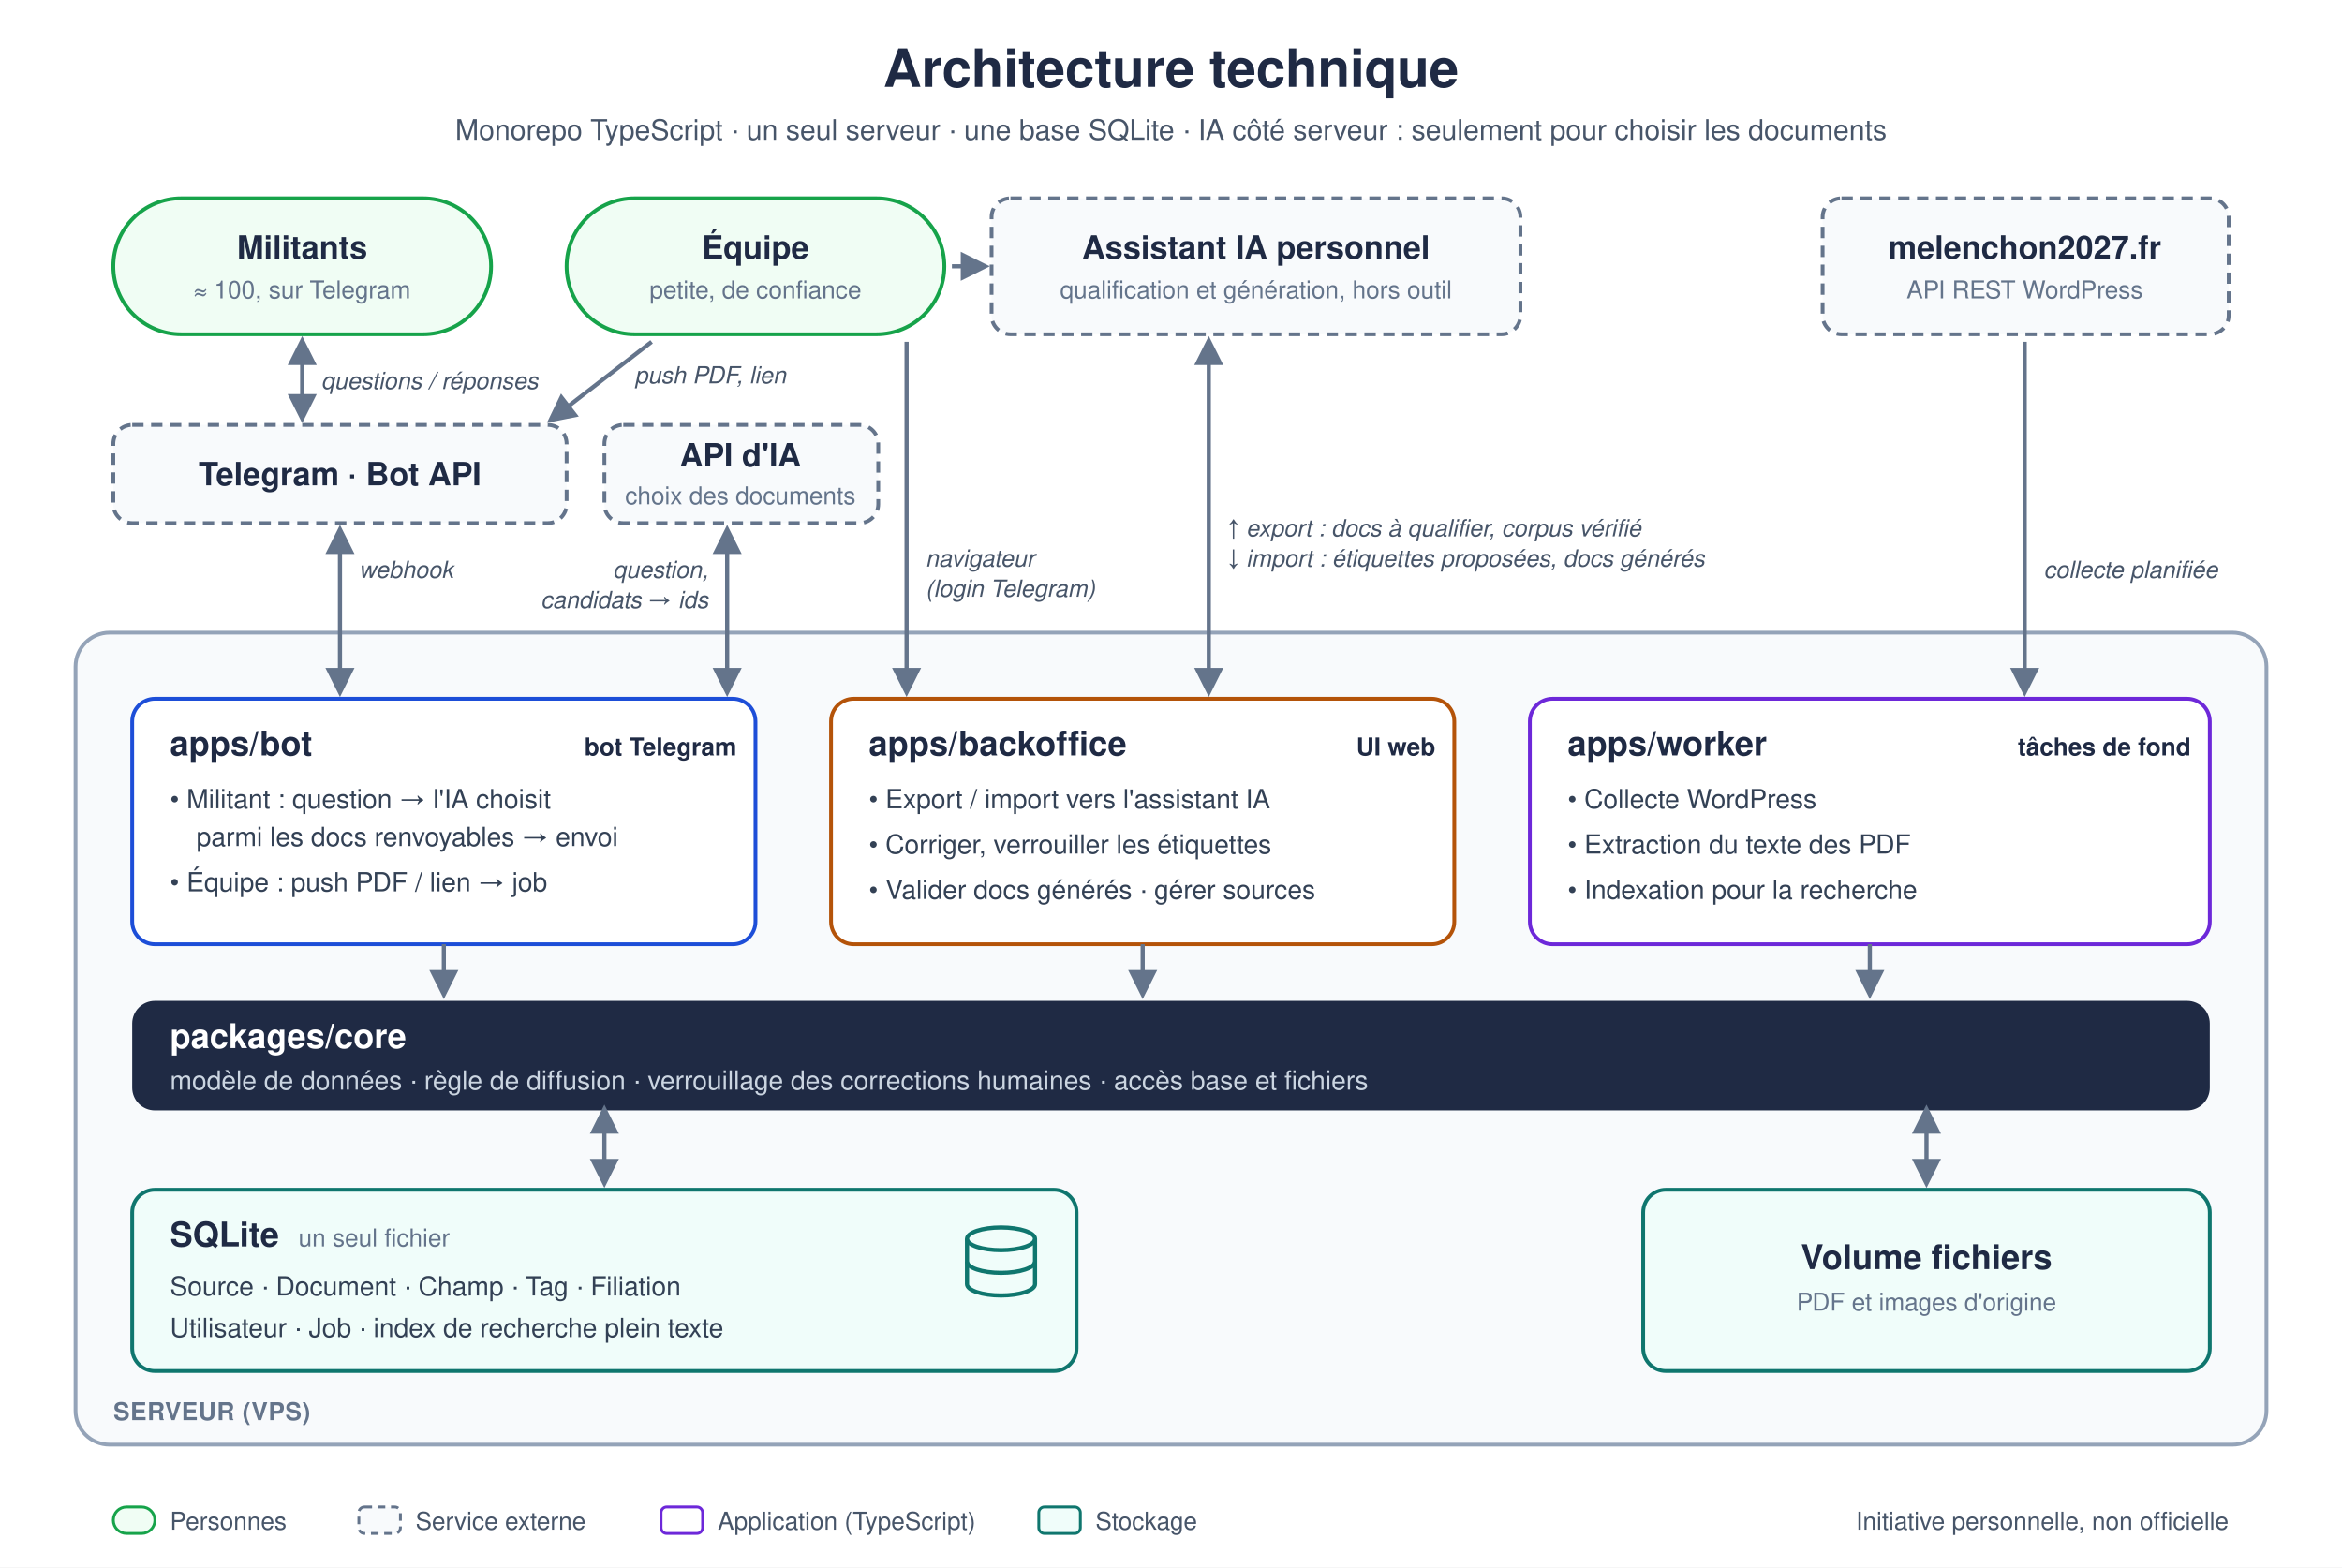
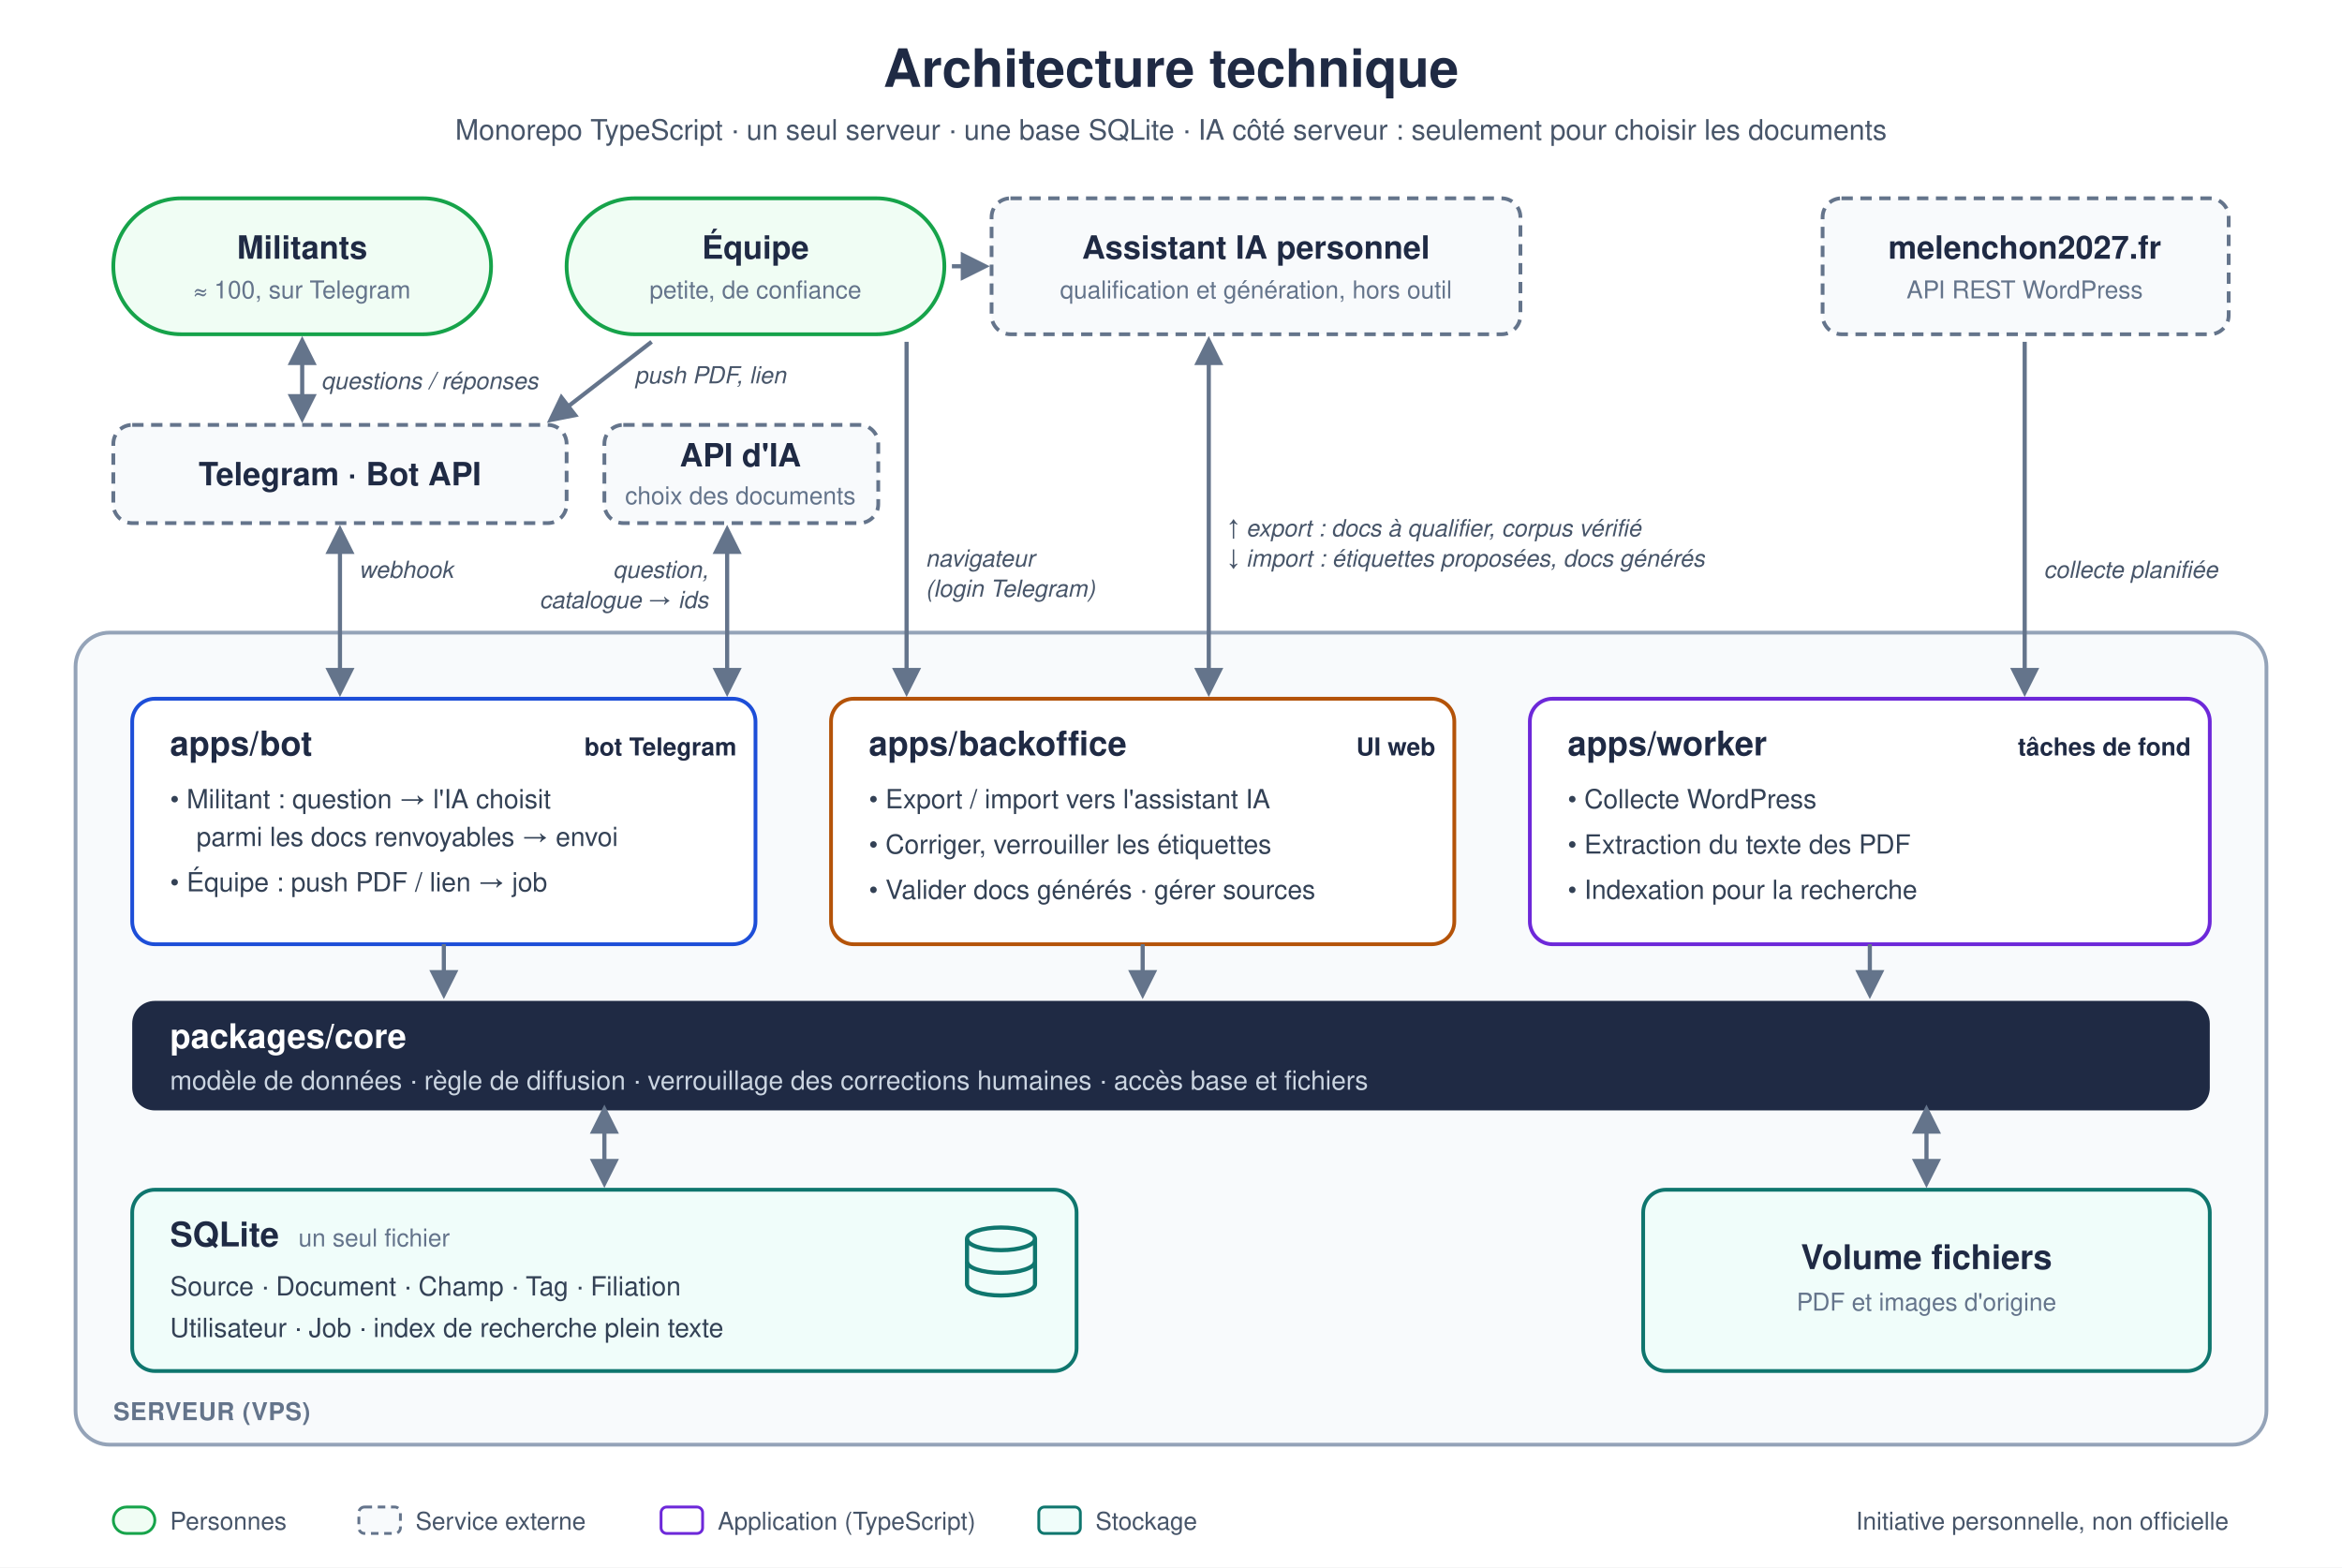
<svg xmlns="http://www.w3.org/2000/svg" viewBox="0 0 1240 830" width="1240" height="830" role="img" aria-labelledby="t d">
  <defs>
    <style>
      text { font-family: system-ui, -apple-system, "Segoe UI", Helvetica, Arial, sans-serif; fill: #1f2a44; }
      .h1 { font-size: 28px; font-weight: 700; }
      .sub { font-size: 15px; fill: #475569; }
      .bt { font-size: 17px; font-weight: 700; }
      .bs { font-size: 13px; fill: #64748b; }
      .at { font-size: 18px; font-weight: 700; }
      .tech { font-size: 13px; font-weight: 600; }
      .li { font-size: 14px; fill: #334155; }
      .lbl { font-size: 12.5px; font-style: italic; fill: #475569; paint-order: stroke; stroke: #ffffff; stroke-width: 5px; stroke-linejoin: round; }
      .zone { font-size: 13px; font-weight: 600; fill: #64748b; letter-spacing: 0.3px; }
      .leg { font-size: 13px; fill: #475569; }
    </style>
    <marker id="a" viewBox="0 0 10 10" refX="8" refY="5" markerWidth="7" markerHeight="7" orient="auto-start-reverse">
      <path d="M0,0 L10,5 L0,10 z" fill="#64748b" />
    </marker>
  </defs>
  <rect width="1240" height="830" fill="#ffffff" />
  <text class="h1" x="620" y="46" text-anchor="middle">Architecture technique</text>
  <text class="sub" x="620" y="74" text-anchor="middle">Monorepo TypeScript · un seul serveur · une base SQLite · IA côté serveur : seulement pour choisir les documents</text>
  <rect x="60" y="105" width="200" height="72" rx="36" fill="#f0fdf4" stroke="#16a34a" stroke-width="2" />
  <text class="bt" x="160" y="137" text-anchor="middle">Militants</text>
  <text class="bs" x="160" y="158" text-anchor="middle">≈ 100, sur Telegram</text>
  <rect x="300" y="105" width="200" height="72" rx="36" fill="#f0fdf4" stroke="#16a34a" stroke-width="2" />
  <text class="bt" x="400" y="137" text-anchor="middle">Équipe</text>
  <text class="bs" x="400" y="158" text-anchor="middle">petite, de confiance</text>
  <rect x="965" y="105" width="215" height="72" rx="10" fill="#f8fafc" stroke="#64748b" stroke-width="2" stroke-dasharray="6 4" />
  <text class="bt" x="1072" y="137" text-anchor="middle">melenchon2027.fr</text>
  <text class="bs" x="1072" y="158" text-anchor="middle">API REST WordPress</text>
  <rect x="525" y="105" width="280" height="72" rx="10" fill="#f8fafc" stroke="#64748b" stroke-width="2" stroke-dasharray="6 4" />
  <text class="bt" x="665" y="137" text-anchor="middle">Assistant IA personnel</text>
  <text class="bs" x="665" y="158" text-anchor="middle">qualification et génération, hors outil</text>
  <rect x="60" y="225" width="240" height="52" rx="10" fill="#f8fafc" stroke="#64748b" stroke-width="2" stroke-dasharray="6 4" />
  <text class="bt" x="180" y="257" text-anchor="middle">Telegram · Bot API</text>
  <rect x="320" y="225" width="145" height="52" rx="10" fill="#f8fafc" stroke="#64748b" stroke-width="2" stroke-dasharray="6 4" />
  <text class="bt" x="392" y="247" text-anchor="middle">API d'IA</text>
  <text class="bs" x="392" y="267" text-anchor="middle">choix des documents</text>
  <rect x="40" y="335" width="1160" height="430" rx="18" fill="#f8fafc" stroke="#94a3b8" stroke-width="2" />
  <text class="zone" x="60" y="752">SERVEUR (VPS)</text>
  <g stroke="#64748b" stroke-width="2.2" fill="none">
    <line x1="160" y1="181" x2="160" y2="221" marker-start="url(#a)" marker-end="url(#a)" />
    <line x1="345" y1="181" x2="292" y2="222" marker-end="url(#a)" />
    <line x1="480" y1="181" x2="480" y2="366" marker-end="url(#a)" />
    <line x1="180" y1="281" x2="180" y2="366" marker-start="url(#a)" marker-end="url(#a)" />
    <line x1="385" y1="281" x2="385" y2="366" marker-start="url(#a)" marker-end="url(#a)" />
    <line x1="1072" y1="181" x2="1072" y2="366" marker-end="url(#a)" />
    <line x1="640" y1="181" x2="640" y2="366" marker-start="url(#a)" marker-end="url(#a)" />
    <line x1="504" y1="141" x2="521" y2="141" marker-end="url(#a)" />
  </g>
  <text class="lbl" x="170" y="206">questions / réponses</text>
  <text class="lbl" x="336" y="203">push PDF, lien</text>
  <text class="lbl" x="490" y="300">navigateur</text>
  <text class="lbl" x="490" y="316">(login Telegram)</text>
  <text class="lbl" x="190" y="306">webhook</text>
  <text class="lbl" x="375" y="306" text-anchor="end">question,</text>
-   <text class="lbl" x="375" y="322" text-anchor="end">candidats → ids</text>
+   <text class="lbl" x="375" y="322" text-anchor="end">catalogue → ids</text>
  <text class="lbl" x="1082" y="306">collecte planifiée</text>
  <text class="lbl" x="650" y="284">↑ export : docs à qualifier, corpus vérifié</text>
  <text class="lbl" x="650" y="300">↓ import : étiquettes proposées, docs générés</text>
  <rect x="70" y="370" width="330" height="130" rx="12" fill="#ffffff" stroke="#1d4ed8" stroke-width="2" />
  <text class="at" x="90" y="400">apps/bot</text>
  <text class="tech" x="390" y="400" text-anchor="end" fill="#1d4ed8">bot Telegram</text>
  <text class="li" x="90" y="428">• Militant : question → l'IA choisit</text>
  <text class="li" x="104" y="448">parmi les docs renvoyables → envoi</text>
  <text class="li" x="90" y="472">• Équipe : push PDF / lien → job</text>
  <rect x="440" y="370" width="330" height="130" rx="12" fill="#ffffff" stroke="#b45309" stroke-width="2" />
  <text class="at" x="460" y="400">apps/backoffice</text>
  <text class="tech" x="760" y="400" text-anchor="end" fill="#b45309">UI web</text>
  <text class="li" x="460" y="428">• Export / import vers l'assistant IA</text>
  <text class="li" x="460" y="452">• Corriger, verrouiller les étiquettes</text>
  <text class="li" x="460" y="476">• Valider docs générés · gérer sources</text>
  <rect x="810" y="370" width="360" height="130" rx="12" fill="#ffffff" stroke="#6d28d9" stroke-width="2" />
  <text class="at" x="830" y="400">apps/worker</text>
  <text class="tech" x="1160" y="400" text-anchor="end" fill="#6d28d9">tâches de fond</text>
  <text class="li" x="830" y="428">• Collecte WordPress</text>
  <text class="li" x="830" y="452">• Extraction du texte des PDF</text>
  <text class="li" x="830" y="476">• Indexation pour la recherche</text>
  <g stroke="#64748b" stroke-width="2.2">
    <line x1="235" y1="500" x2="235" y2="526" marker-end="url(#a)" />
    <line x1="605" y1="500" x2="605" y2="526" marker-end="url(#a)" />
    <line x1="990" y1="500" x2="990" y2="526" marker-end="url(#a)" />
  </g>
  <rect x="70" y="530" width="1100" height="58" rx="12" fill="#1f2a44" />
  <text class="at" x="90" y="555" style="fill:#ffffff">packages/core</text>
  <text class="li" x="90" y="577" style="fill:#cbd5e1">modèle de données · règle de diffusion · verrouillage des corrections humaines · accès base et fichiers</text>
  <g stroke="#64748b" stroke-width="2.2">
    <line x1="320" y1="588" x2="320" y2="626" marker-start="url(#a)" marker-end="url(#a)" />
    <line x1="1020" y1="588" x2="1020" y2="626" marker-start="url(#a)" marker-end="url(#a)" />
  </g>
  <rect x="70" y="630" width="500" height="96" rx="12" fill="#f0fdfa" stroke="#0f766e" stroke-width="2" />
  <g fill="none" stroke="#0f766e" stroke-width="2.2">
    <ellipse cx="530" cy="656" rx="18" ry="6" />
    <path d="M512 656 v24 a18 6 0 0 0 36 0 v-24" />
    <path d="M512 668 a18 6 0 0 0 36 0" />
  </g>
  <text class="at" x="90" y="660">SQLite</text>
  <text class="bs" x="158" y="660">un seul fichier</text>
  <text class="li" x="90" y="686">Source · Document · Champ · Tag · Filiation</text>
  <text class="li" x="90" y="708">Utilisateur · Job · index de recherche plein texte</text>
  <rect x="870" y="630" width="300" height="96" rx="12" fill="#f0fdfa" stroke="#0f766e" stroke-width="2" />
  <text class="at" x="1020" y="672" text-anchor="middle">Volume fichiers</text>
  <text class="bs" x="1020" y="694" text-anchor="middle">PDF et images d'origine</text>
  <g>
    <rect x="60" y="798" width="22" height="14" rx="7" fill="#f0fdf4" stroke="#16a34a" stroke-width="1.5" />
    <text class="leg" x="90" y="810">Personnes</text>
    <rect x="190" y="798" width="22" height="14" rx="3" fill="#f8fafc" stroke="#64748b" stroke-width="1.5" stroke-dasharray="4 3" />
    <text class="leg" x="220" y="810">Service externe</text>
    <rect x="350" y="798" width="22" height="14" rx="3" fill="#ffffff" stroke="#6d28d9" stroke-width="1.5" />
    <text class="leg" x="380" y="810">Application (TypeScript)</text>
    <rect x="550" y="798" width="22" height="14" rx="3" fill="#f0fdfa" stroke="#0f766e" stroke-width="1.5" />
    <text class="leg" x="580" y="810">Stockage</text>
  </g>
  <text class="leg" x="1180" y="810" text-anchor="end">Initiative personnelle, non officielle</text>
</svg>
